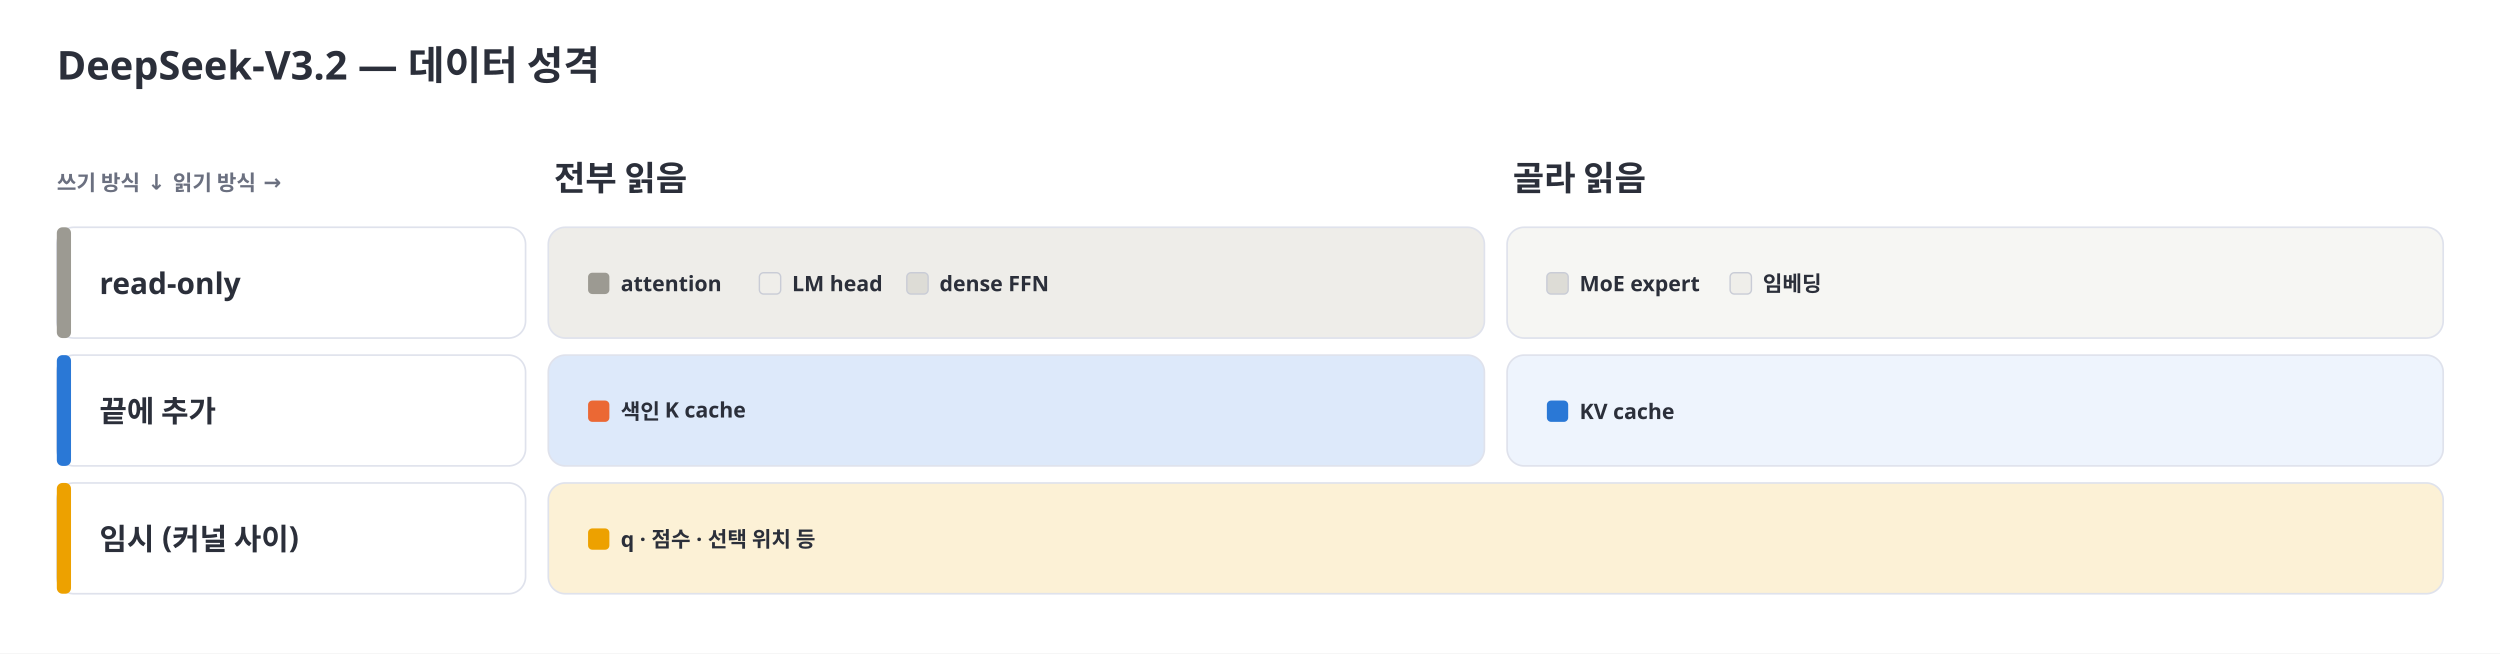
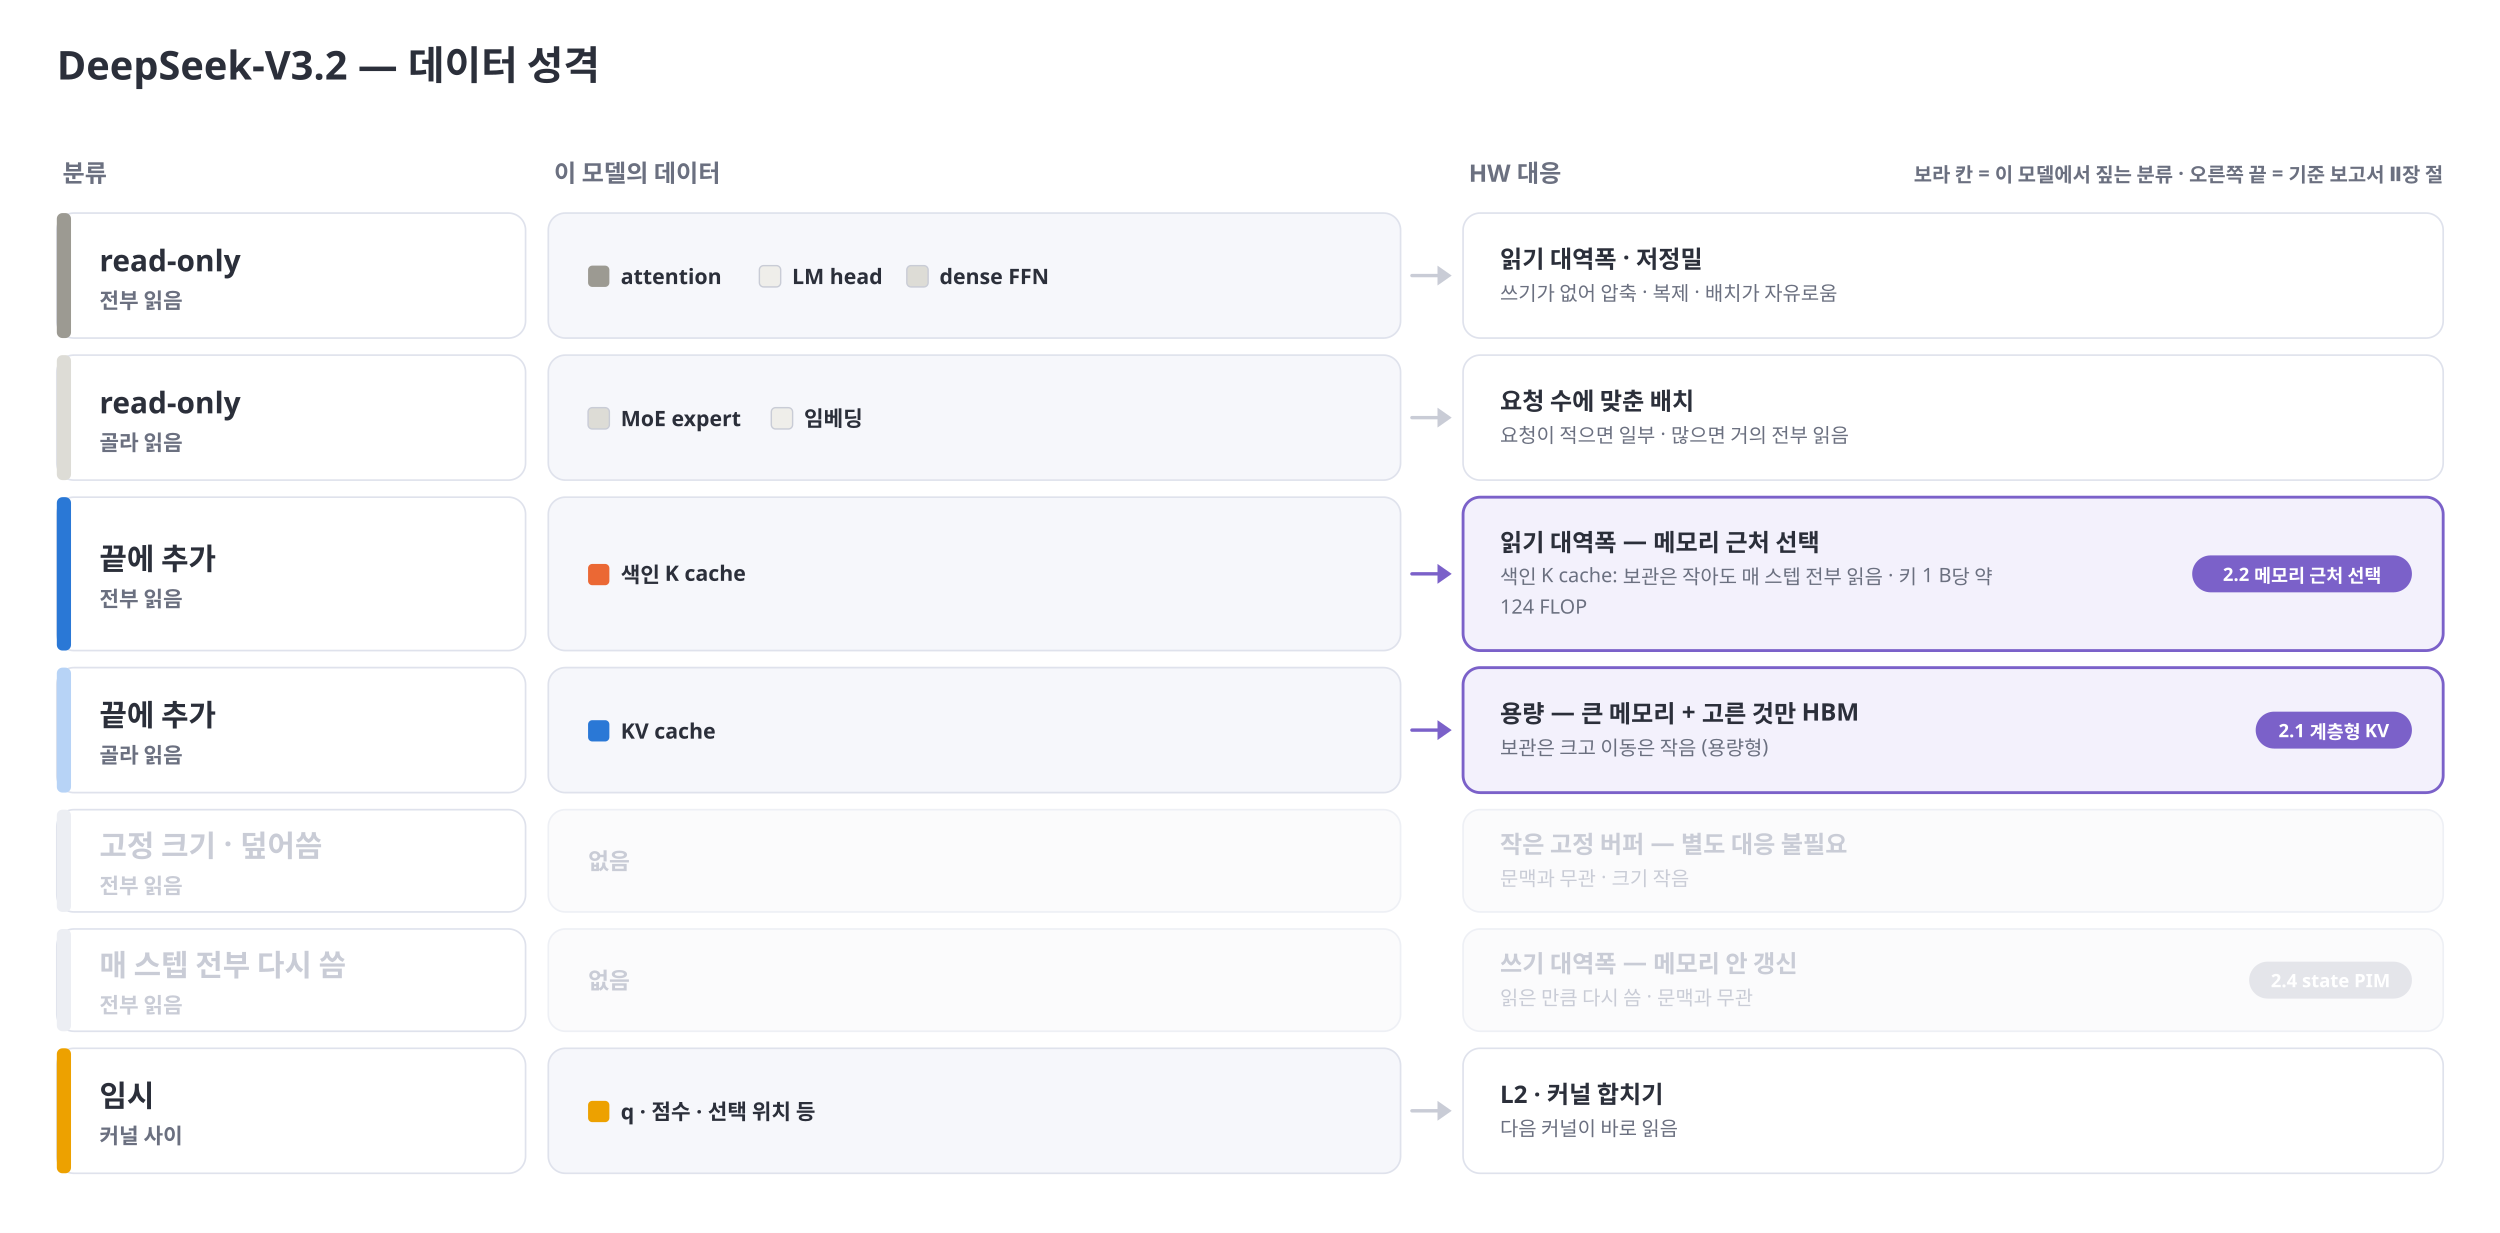
- <svg xmlns="http://www.w3.org/2000/svg" viewBox="0 0 1760 460" width="1760" height="460">
+ <svg xmlns="http://www.w3.org/2000/svg" viewBox="0 0 1760 868" width="1760" height="868">
  <rect width="100%" height="100%" fill="#ffffff" />
  <text x="40.0" y="56.0" font-family="'Noto Sans KR','Malgun Gothic',sans-serif" font-size="28" text-anchor="start" font-weight="800" fill="#2b2f3a">DeepSeek-V3.2 — 데이터 성격</text>
-   <text x="390.0" y="134.0" font-family="'Noto Sans KR','Malgun Gothic',sans-serif" font-size="24" text-anchor="start" font-weight="800" fill="#2b2f3a">전부 읽음</text>
-   <text x="1065.0" y="134.0" font-family="'Noto Sans KR','Malgun Gothic',sans-serif" font-size="24" text-anchor="start" font-weight="800" fill="#2b2f3a">골라 읽음</text>
-   <text x="40.0" y="134.0" font-family="'Noto Sans KR','Malgun Gothic',sans-serif" font-size="15" text-anchor="start" font-weight="700" fill="#6b7080">쓰기 방식 ↓   읽기 방식 →</text>
-   <rect x="40.0" y="160.0" width="330.0" height="78.0" rx="12" fill="#ffffff" stroke="#dfe2ec" stroke-width="1.2" />
-   <rect x="40.0" y="160.0" width="10.0" height="78.0" rx="4" fill="#9c9a92" stroke="none" stroke-width="1.5" />
-   <text x="70.0" y="207.0" font-family="'Noto Sans KR','Malgun Gothic',sans-serif" font-size="21" text-anchor="start" font-weight="800" fill="#2b2f3a">read-only</text>
-   <rect x="386.0" y="160.0" width="659.0" height="78.0" rx="12" fill="#eeede9" stroke="#dfe2ec" stroke-width="1.2" />
-   <rect x="414.0" y="192.0" width="15.0" height="15.0" rx="3" fill="#9c9a92" stroke="none" stroke-width="1" />
-   <text x="437.0" y="205.0" font-family="'Noto Sans KR','Malgun Gothic',sans-serif" font-size="15" text-anchor="start" font-weight="600" fill="#2b2f3a">attention</text>
-   <rect x="534.6" y="192.0" width="15.0" height="15.0" rx="3" fill="#efeeea" stroke="#c9ccd6" stroke-width="1" />
-   <text x="557.6" y="205.0" font-family="'Noto Sans KR','Malgun Gothic',sans-serif" font-size="15" text-anchor="start" font-weight="600" fill="#2b2f3a">LM head</text>
-   <rect x="638.4" y="192.0" width="15.0" height="15.0" rx="3" fill="#dddcd6" stroke="#c9ccd6" stroke-width="1" />
-   <text x="661.4" y="205.0" font-family="'Noto Sans KR','Malgun Gothic',sans-serif" font-size="15" text-anchor="start" font-weight="600" fill="#2b2f3a">dense FFN</text>
-   <rect x="1061.0" y="160.0" width="659.0" height="78.0" rx="12" fill="#f6f6f3" stroke="#dfe2ec" stroke-width="1.2" />
-   <rect x="1089.0" y="192.0" width="15.0" height="15.0" rx="3" fill="#dddcd6" stroke="#c9ccd6" stroke-width="1" />
-   <text x="1112.0" y="205.0" font-family="'Noto Sans KR','Malgun Gothic',sans-serif" font-size="15" text-anchor="start" font-weight="600" fill="#2b2f3a">MoE expert</text>
-   <rect x="1218.0" y="192.0" width="15.0" height="15.0" rx="3" fill="#efeeea" stroke="#c9ccd6" stroke-width="1" />
-   <text x="1241.0" y="205.0" font-family="'Noto Sans KR','Malgun Gothic',sans-serif" font-size="15" text-anchor="start" font-weight="600" fill="#2b2f3a">임베딩</text>
-   <rect x="40.0" y="250.0" width="330.0" height="78.0" rx="12" fill="#ffffff" stroke="#dfe2ec" stroke-width="1.2" />
-   <rect x="40.0" y="250.0" width="10.0" height="78.0" rx="4" fill="#2a78d6" stroke="none" stroke-width="1.5" />
-   <text x="70.0" y="297.0" font-family="'Noto Sans KR','Malgun Gothic',sans-serif" font-size="21" text-anchor="start" font-weight="800" fill="#2b2f3a">끝에 추가</text>
-   <rect x="386.0" y="250.0" width="659.0" height="78.0" rx="12" fill="#dde9fa" stroke="#dfe2ec" stroke-width="1.2" />
-   <rect x="414.0" y="282.0" width="15.0" height="15.0" rx="3" fill="#eb6834" stroke="none" stroke-width="1" />
-   <text x="437.0" y="295.0" font-family="'Noto Sans KR','Malgun Gothic',sans-serif" font-size="15" text-anchor="start" font-weight="600" fill="#2b2f3a">색인 K cache</text>
-   <rect x="1061.0" y="250.0" width="659.0" height="78.0" rx="12" fill="#eef4fd" stroke="#dfe2ec" stroke-width="1.2" />
-   <rect x="1089.0" y="282.0" width="15.0" height="15.0" rx="3" fill="#2a78d6" stroke="none" stroke-width="1" />
-   <text x="1112.0" y="295.0" font-family="'Noto Sans KR','Malgun Gothic',sans-serif" font-size="15" text-anchor="start" font-weight="600" fill="#2b2f3a">KV cache</text>
-   <rect x="40.0" y="340.0" width="330.0" height="78.0" rx="12" fill="#ffffff" stroke="#dfe2ec" stroke-width="1.2" />
-   <rect x="40.0" y="340.0" width="10.0" height="78.0" rx="4" fill="#eda100" stroke="none" stroke-width="1.5" />
-   <text x="70.0" y="387.0" font-family="'Noto Sans KR','Malgun Gothic',sans-serif" font-size="21" text-anchor="start" font-weight="800" fill="#2b2f3a">임시 (커널 사이)</text>
-   <rect x="386.0" y="340.0" width="1334.0" height="78.0" rx="12" fill="#fcf1d6" stroke="#dfe2ec" stroke-width="1.2" />
-   <rect x="414.0" y="372.0" width="15.0" height="15.0" rx="3" fill="#eda100" stroke="none" stroke-width="1" />
-   <text x="437.0" y="385.0" font-family="'Noto Sans KR','Malgun Gothic',sans-serif" font-size="15" text-anchor="start" font-weight="600" fill="#2b2f3a">q · 점수 · 선택 위치 등</text>
+   <text x="44.0" y="128.0" font-family="'Noto Sans KR','Malgun Gothic',sans-serif" font-size="17" text-anchor="start" font-weight="800" fill="#6b7080">분류</text>
+   <text x="390.0" y="128.0" font-family="'Noto Sans KR','Malgun Gothic',sans-serif" font-size="17" text-anchor="start" font-weight="800" fill="#6b7080">이 모델의 데이터</text>
+   <text x="1034.0" y="128.0" font-family="'Noto Sans KR','Malgun Gothic',sans-serif" font-size="17" text-anchor="start" font-weight="800" fill="#6b7080">HW 대응</text>
+   <text x="1720.0" y="128.0" font-family="'Noto Sans KR','Malgun Gothic',sans-serif" font-size="14" text-anchor="end" font-weight="600" fill="#6b7080">보라 칸 = 이 모델에서 짚는 분류 · 오른쪽 끝 = 기준 보고서 Ⅱ장 절</text>
+   <rect x="40.0" y="150.0" width="330.0" height="88.0" rx="12" fill="#ffffff" stroke="#dfe2ec" stroke-width="1.2" />
+   <rect x="40.0" y="150.0" width="10.0" height="88.0" rx="4" fill="#9c9a92" stroke="none" stroke-width="1" />
+   <text x="70.0" y="191.0" font-family="'Noto Sans KR','Malgun Gothic',sans-serif" font-size="21" text-anchor="start" font-weight="800" fill="#2b2f3a">read-only</text>
+   <text x="70.0" y="217.0" font-family="'Noto Sans KR','Malgun Gothic',sans-serif" font-size="15" text-anchor="start" font-weight="700" fill="#6b7080">전부 읽음</text>
+   <rect x="386.0" y="150.0" width="600.0" height="88.0" rx="12" fill="#f6f7fb" stroke="#dfe2ec" stroke-width="1.2" />
+   <rect x="414.0" y="187.0" width="15.0" height="15.0" rx="3" fill="#9c9a92" stroke="none" stroke-width="1" />
+   <text x="437.0" y="200.0" font-family="'Noto Sans KR','Malgun Gothic',sans-serif" font-size="15" text-anchor="start" font-weight="600" fill="#2b2f3a">attention</text>
+   <rect x="534.6" y="187.0" width="15.0" height="15.0" rx="3" fill="#efeeea" stroke="#c9ccd6" stroke-width="1" />
+   <text x="557.6" y="200.0" font-family="'Noto Sans KR','Malgun Gothic',sans-serif" font-size="15" text-anchor="start" font-weight="600" fill="#2b2f3a">LM head</text>
+   <rect x="638.4" y="187.0" width="15.0" height="15.0" rx="3" fill="#dddcd6" stroke="#c9ccd6" stroke-width="1" />
+   <text x="661.4" y="200.0" font-family="'Noto Sans KR','Malgun Gothic',sans-serif" font-size="15" text-anchor="start" font-weight="600" fill="#2b2f3a">dense FFN</text>
+   <rect x="1030.0" y="150.0" width="690.0" height="88.0" rx="12" fill="#ffffff" stroke="#dfe2ec" stroke-width="1.2" />
+   <line x1="994.0" y1="194.0" x2="1014.0" y2="194.0" stroke="#c9ccd6" stroke-width="2.4" stroke-linecap="round" />
+   <path d="M1012.0,187.0 L1022.0,194.0 L1012.0,201.0 Z" fill="#c9ccd6" />
+   <text x="1056.0" y="188.5" font-family="'Noto Sans KR','Malgun Gothic',sans-serif" font-size="17" text-anchor="start" font-weight="700" fill="#2b2f3a">읽기 대역폭 · 저정밀</text>
+   <text x="1056.0" y="211.5" font-family="'Noto Sans KR','Malgun Gothic',sans-serif" font-size="14" text-anchor="start" font-weight="400" fill="#6b7080">쓰기가 없어 압축 · 복제 · 배치가 자유로움</text>
+   <rect x="40.0" y="250.0" width="330.0" height="88.0" rx="12" fill="#ffffff" stroke="#dfe2ec" stroke-width="1.2" />
+   <rect x="40.0" y="250.0" width="10.0" height="88.0" rx="4" fill="#dddcd6" stroke="none" stroke-width="1" />
+   <text x="70.0" y="291.0" font-family="'Noto Sans KR','Malgun Gothic',sans-serif" font-size="21" text-anchor="start" font-weight="800" fill="#2b2f3a">read-only</text>
+   <text x="70.0" y="317.0" font-family="'Noto Sans KR','Malgun Gothic',sans-serif" font-size="15" text-anchor="start" font-weight="700" fill="#6b7080">골라 읽음</text>
+   <rect x="386.0" y="250.0" width="600.0" height="88.0" rx="12" fill="#f6f7fb" stroke="#dfe2ec" stroke-width="1.2" />
+   <rect x="414.0" y="287.0" width="15.0" height="15.0" rx="3" fill="#dddcd6" stroke="#c9ccd6" stroke-width="1" />
+   <text x="437.0" y="300.0" font-family="'Noto Sans KR','Malgun Gothic',sans-serif" font-size="15" text-anchor="start" font-weight="600" fill="#2b2f3a">MoE expert</text>
+   <rect x="543.0" y="287.0" width="15.0" height="15.0" rx="3" fill="#efeeea" stroke="#c9ccd6" stroke-width="1" />
+   <text x="566.0" y="300.0" font-family="'Noto Sans KR','Malgun Gothic',sans-serif" font-size="15" text-anchor="start" font-weight="600" fill="#2b2f3a">임베딩</text>
+   <rect x="1030.0" y="250.0" width="690.0" height="88.0" rx="12" fill="#ffffff" stroke="#dfe2ec" stroke-width="1.2" />
+   <line x1="994.0" y1="294.0" x2="1014.0" y2="294.0" stroke="#c9ccd6" stroke-width="2.4" stroke-linecap="round" />
+   <path d="M1012.0,287.0 L1022.0,294.0 L1012.0,301.0 Z" fill="#c9ccd6" />
+   <text x="1056.0" y="288.5" font-family="'Noto Sans KR','Malgun Gothic',sans-serif" font-size="17" text-anchor="start" font-weight="700" fill="#2b2f3a">요청 수에 맞춘 배치</text>
+   <text x="1056.0" y="311.5" font-family="'Noto Sans KR','Malgun Gothic',sans-serif" font-size="14" text-anchor="start" font-weight="400" fill="#6b7080">요청이 적으면 일부 · 많으면 거의 전부 읽음</text>
+   <rect x="40.0" y="350.0" width="330.0" height="108.0" rx="12" fill="#ffffff" stroke="#dfe2ec" stroke-width="1.2" />
+   <rect x="40.0" y="350.0" width="10.0" height="108.0" rx="4" fill="#2a78d6" stroke="none" stroke-width="1" />
+   <text x="70.0" y="401.0" font-family="'Noto Sans KR','Malgun Gothic',sans-serif" font-size="21" text-anchor="start" font-weight="800" fill="#2b2f3a">끝에 추가</text>
+   <text x="70.0" y="427.0" font-family="'Noto Sans KR','Malgun Gothic',sans-serif" font-size="15" text-anchor="start" font-weight="700" fill="#6b7080">전부 읽음</text>
+   <rect x="386.0" y="350.0" width="600.0" height="108.0" rx="12" fill="#f6f7fb" stroke="#dfe2ec" stroke-width="1.2" />
+   <rect x="414.0" y="397.0" width="15.0" height="15.0" rx="3" fill="#eb6834" stroke="none" stroke-width="1" />
+   <text x="437.0" y="410.0" font-family="'Noto Sans KR','Malgun Gothic',sans-serif" font-size="15" text-anchor="start" font-weight="600" fill="#2b2f3a">색인 K cache</text>
+   <rect x="1030.0" y="350.0" width="690.0" height="108.0" rx="12" fill="#f3f1fc" stroke="#7b61c9" stroke-width="2" />
+   <line x1="994.0" y1="404.0" x2="1014.0" y2="404.0" stroke="#7b61c9" stroke-width="2.4" stroke-linecap="round" />
+   <path d="M1012.0,397.0 L1022.0,404.0 L1012.0,411.0 Z" fill="#7b61c9" />
+   <text x="1056.0" y="388.0" font-family="'Noto Sans KR','Malgun Gothic',sans-serif" font-size="17" text-anchor="start" font-weight="800" fill="#2b2f3a">읽기 대역폭 — 메모리 근처 선택</text>
+   <text x="1056.0" y="411.0" font-family="'Noto Sans KR','Malgun Gothic',sans-serif" font-size="14" text-anchor="start" font-weight="400" fill="#6b7080">색인 K cache: 보관은 작아도 매 스텝 전부 읽음 · 키 1 B당 약</text>
+   <text x="1056.0" y="432.0" font-family="'Noto Sans KR','Malgun Gothic',sans-serif" font-size="14" text-anchor="start" font-weight="400" fill="#6b7080">124 FLOP</text>
+   <rect x="1543.3" y="391.0" width="154.7" height="26.0" rx="13" fill="#7b61c9" stroke="none" stroke-width="1.5" />
+   <text x="1620.7" y="409.0" font-family="'Noto Sans KR','Malgun Gothic',sans-serif" font-size="13" text-anchor="middle" font-weight="700" fill="#ffffff">2.2 메모리 근처 선택</text>
+   <rect x="40.0" y="470.0" width="330.0" height="88.0" rx="12" fill="#ffffff" stroke="#dfe2ec" stroke-width="1.2" />
+   <rect x="40.0" y="470.0" width="10.0" height="88.0" rx="4" fill="#b7d3f6" stroke="none" stroke-width="1" />
+   <text x="70.0" y="511.0" font-family="'Noto Sans KR','Malgun Gothic',sans-serif" font-size="21" text-anchor="start" font-weight="800" fill="#2b2f3a">끝에 추가</text>
+   <text x="70.0" y="537.0" font-family="'Noto Sans KR','Malgun Gothic',sans-serif" font-size="15" text-anchor="start" font-weight="700" fill="#6b7080">골라 읽음</text>
+   <rect x="386.0" y="470.0" width="600.0" height="88.0" rx="12" fill="#f6f7fb" stroke="#dfe2ec" stroke-width="1.2" />
+   <rect x="414.0" y="507.0" width="15.0" height="15.0" rx="3" fill="#2a78d6" stroke="none" stroke-width="1" />
+   <text x="437.0" y="520.0" font-family="'Noto Sans KR','Malgun Gothic',sans-serif" font-size="15" text-anchor="start" font-weight="600" fill="#2b2f3a">KV cache</text>
+   <rect x="1030.0" y="470.0" width="690.0" height="88.0" rx="12" fill="#f3f1fc" stroke="#7b61c9" stroke-width="2" />
+   <line x1="994.0" y1="514.0" x2="1014.0" y2="514.0" stroke="#7b61c9" stroke-width="2.4" stroke-linecap="round" />
+   <path d="M1012.0,507.0 L1022.0,514.0 L1012.0,521.0 Z" fill="#7b61c9" />
+   <text x="1056.0" y="508.5" font-family="'Noto Sans KR','Malgun Gothic',sans-serif" font-size="17" text-anchor="start" font-weight="800" fill="#2b2f3a">용량 — 큰 메모리 + 고른 것만 HBM</text>
+   <text x="1056.0" y="531.5" font-family="'Noto Sans KR','Malgun Gothic',sans-serif" font-size="14" text-anchor="start" font-weight="400" fill="#6b7080">보관은 크고 이동은 작음 (용량형)</text>
+   <rect x="1588.0" y="501.0" width="110.0" height="26.0" rx="13" fill="#7b61c9" stroke="none" stroke-width="1.5" />
+   <text x="1643.0" y="519.0" font-family="'Noto Sans KR','Malgun Gothic',sans-serif" font-size="13" text-anchor="middle" font-weight="700" fill="#ffffff">2.1 계층형 KV</text>
+   <rect x="40.0" y="570.0" width="330.0" height="72.0" rx="12" fill="#ffffff" stroke="#dfe2ec" stroke-width="1.2" />
+   <rect x="40.0" y="570.0" width="10.0" height="72.0" rx="4" fill="#eceef3" stroke="none" stroke-width="1" />
+   <text x="70.0" y="603.0" font-family="'Noto Sans KR','Malgun Gothic',sans-serif" font-size="21" text-anchor="start" font-weight="800" fill="#c9ccd6">고정 크기 · 덮어씀</text>
+   <text x="70.0" y="629.0" font-family="'Noto Sans KR','Malgun Gothic',sans-serif" font-size="15" text-anchor="start" font-weight="700" fill="#c9ccd6">전부 읽음</text>
+   <rect x="386.0" y="570.0" width="600.0" height="72.0" rx="12" fill="#fbfbfc" stroke="#eef0f5" stroke-width="1.2" />
+   <text x="414.0" y="612.0" font-family="'Noto Sans KR','Malgun Gothic',sans-serif" font-size="16" text-anchor="start" font-weight="700" fill="#c9ccd6">없음</text>
+   <rect x="1030.0" y="570.0" width="690.0" height="72.0" rx="12" fill="#fbfbfc" stroke="#eef0f5" stroke-width="1.2" />
+   <text x="1056.0" y="600.5" font-family="'Noto Sans KR','Malgun Gothic',sans-serif" font-size="17" text-anchor="start" font-weight="700" fill="#c9ccd6">작은 고정 버퍼 — 별도 대응 불필요</text>
+   <text x="1056.0" y="623.5" font-family="'Noto Sans KR','Malgun Gothic',sans-serif" font-size="14" text-anchor="start" font-weight="400" fill="#c9ccd6">문맥과 무관 · 크기 작음</text>
+   <rect x="40.0" y="654.0" width="330.0" height="72.0" rx="12" fill="#ffffff" stroke="#dfe2ec" stroke-width="1.2" />
+   <rect x="40.0" y="654.0" width="10.0" height="72.0" rx="4" fill="#eceef3" stroke="none" stroke-width="1" />
+   <text x="70.0" y="687.0" font-family="'Noto Sans KR','Malgun Gothic',sans-serif" font-size="21" text-anchor="start" font-weight="800" fill="#c9ccd6">매 스텝 전부 다시 씀</text>
+   <text x="70.0" y="713.0" font-family="'Noto Sans KR','Malgun Gothic',sans-serif" font-size="15" text-anchor="start" font-weight="700" fill="#c9ccd6">전부 읽음</text>
+   <rect x="386.0" y="654.0" width="600.0" height="72.0" rx="12" fill="#fbfbfc" stroke="#eef0f5" stroke-width="1.2" />
+   <text x="414.0" y="696.0" font-family="'Noto Sans KR','Malgun Gothic',sans-serif" font-size="16" text-anchor="start" font-weight="700" fill="#c9ccd6">없음</text>
+   <rect x="1030.0" y="654.0" width="690.0" height="72.0" rx="12" fill="#fbfbfc" stroke="#eef0f5" stroke-width="1.2" />
+   <text x="1056.0" y="684.5" font-family="'Noto Sans KR','Malgun Gothic',sans-serif" font-size="17" text-anchor="start" font-weight="700" fill="#c9ccd6">쓰기 대역폭 — 메모리 안 갱신</text>
+   <text x="1056.0" y="707.5" font-family="'Noto Sans KR','Malgun Gothic',sans-serif" font-size="14" text-anchor="start" font-weight="400" fill="#c9ccd6">읽은 만큼 다시 씀 · 문맥과 무관</text>
+   <rect x="1583.4" y="677.0" width="114.6" height="26.0" rx="13" fill="#e4e5ea" stroke="none" stroke-width="1.5" />
+   <text x="1640.7" y="695.0" font-family="'Noto Sans KR','Malgun Gothic',sans-serif" font-size="13" text-anchor="middle" font-weight="700" fill="#ffffff">2.4 state PIM</text>
+   <rect x="40.0" y="738.0" width="330.0" height="88.0" rx="12" fill="#ffffff" stroke="#dfe2ec" stroke-width="1.2" />
+   <rect x="40.0" y="738.0" width="10.0" height="88.0" rx="4" fill="#eda100" stroke="none" stroke-width="1" />
+   <text x="70.0" y="779.0" font-family="'Noto Sans KR','Malgun Gothic',sans-serif" font-size="21" text-anchor="start" font-weight="800" fill="#2b2f3a">임시</text>
+   <text x="70.0" y="805.0" font-family="'Noto Sans KR','Malgun Gothic',sans-serif" font-size="15" text-anchor="start" font-weight="700" fill="#6b7080">커널 사이</text>
+   <rect x="386.0" y="738.0" width="600.0" height="88.0" rx="12" fill="#f6f7fb" stroke="#dfe2ec" stroke-width="1.2" />
+   <rect x="414.0" y="775.0" width="15.0" height="15.0" rx="3" fill="#eda100" stroke="none" stroke-width="1" />
+   <text x="437.0" y="788.0" font-family="'Noto Sans KR','Malgun Gothic',sans-serif" font-size="15" text-anchor="start" font-weight="600" fill="#2b2f3a">q · 점수 · 선택 위치 등</text>
+   <rect x="1030.0" y="738.0" width="690.0" height="88.0" rx="12" fill="#ffffff" stroke="#dfe2ec" stroke-width="1.2" />
+   <line x1="994.0" y1="782.0" x2="1014.0" y2="782.0" stroke="#c9ccd6" stroke-width="2.4" stroke-linecap="round" />
+   <path d="M1012.0,775.0 L1022.0,782.0 L1012.0,789.0 Z" fill="#c9ccd6" />
+   <text x="1056.0" y="776.5" font-family="'Noto Sans KR','Malgun Gothic',sans-serif" font-size="17" text-anchor="start" font-weight="700" fill="#2b2f3a">L2 · 커널 합치기</text>
+   <text x="1056.0" y="799.5" font-family="'Noto Sans KR','Malgun Gothic',sans-serif" font-size="14" text-anchor="start" font-weight="400" fill="#6b7080">다음 커널이 바로 읽음</text>
</svg>
